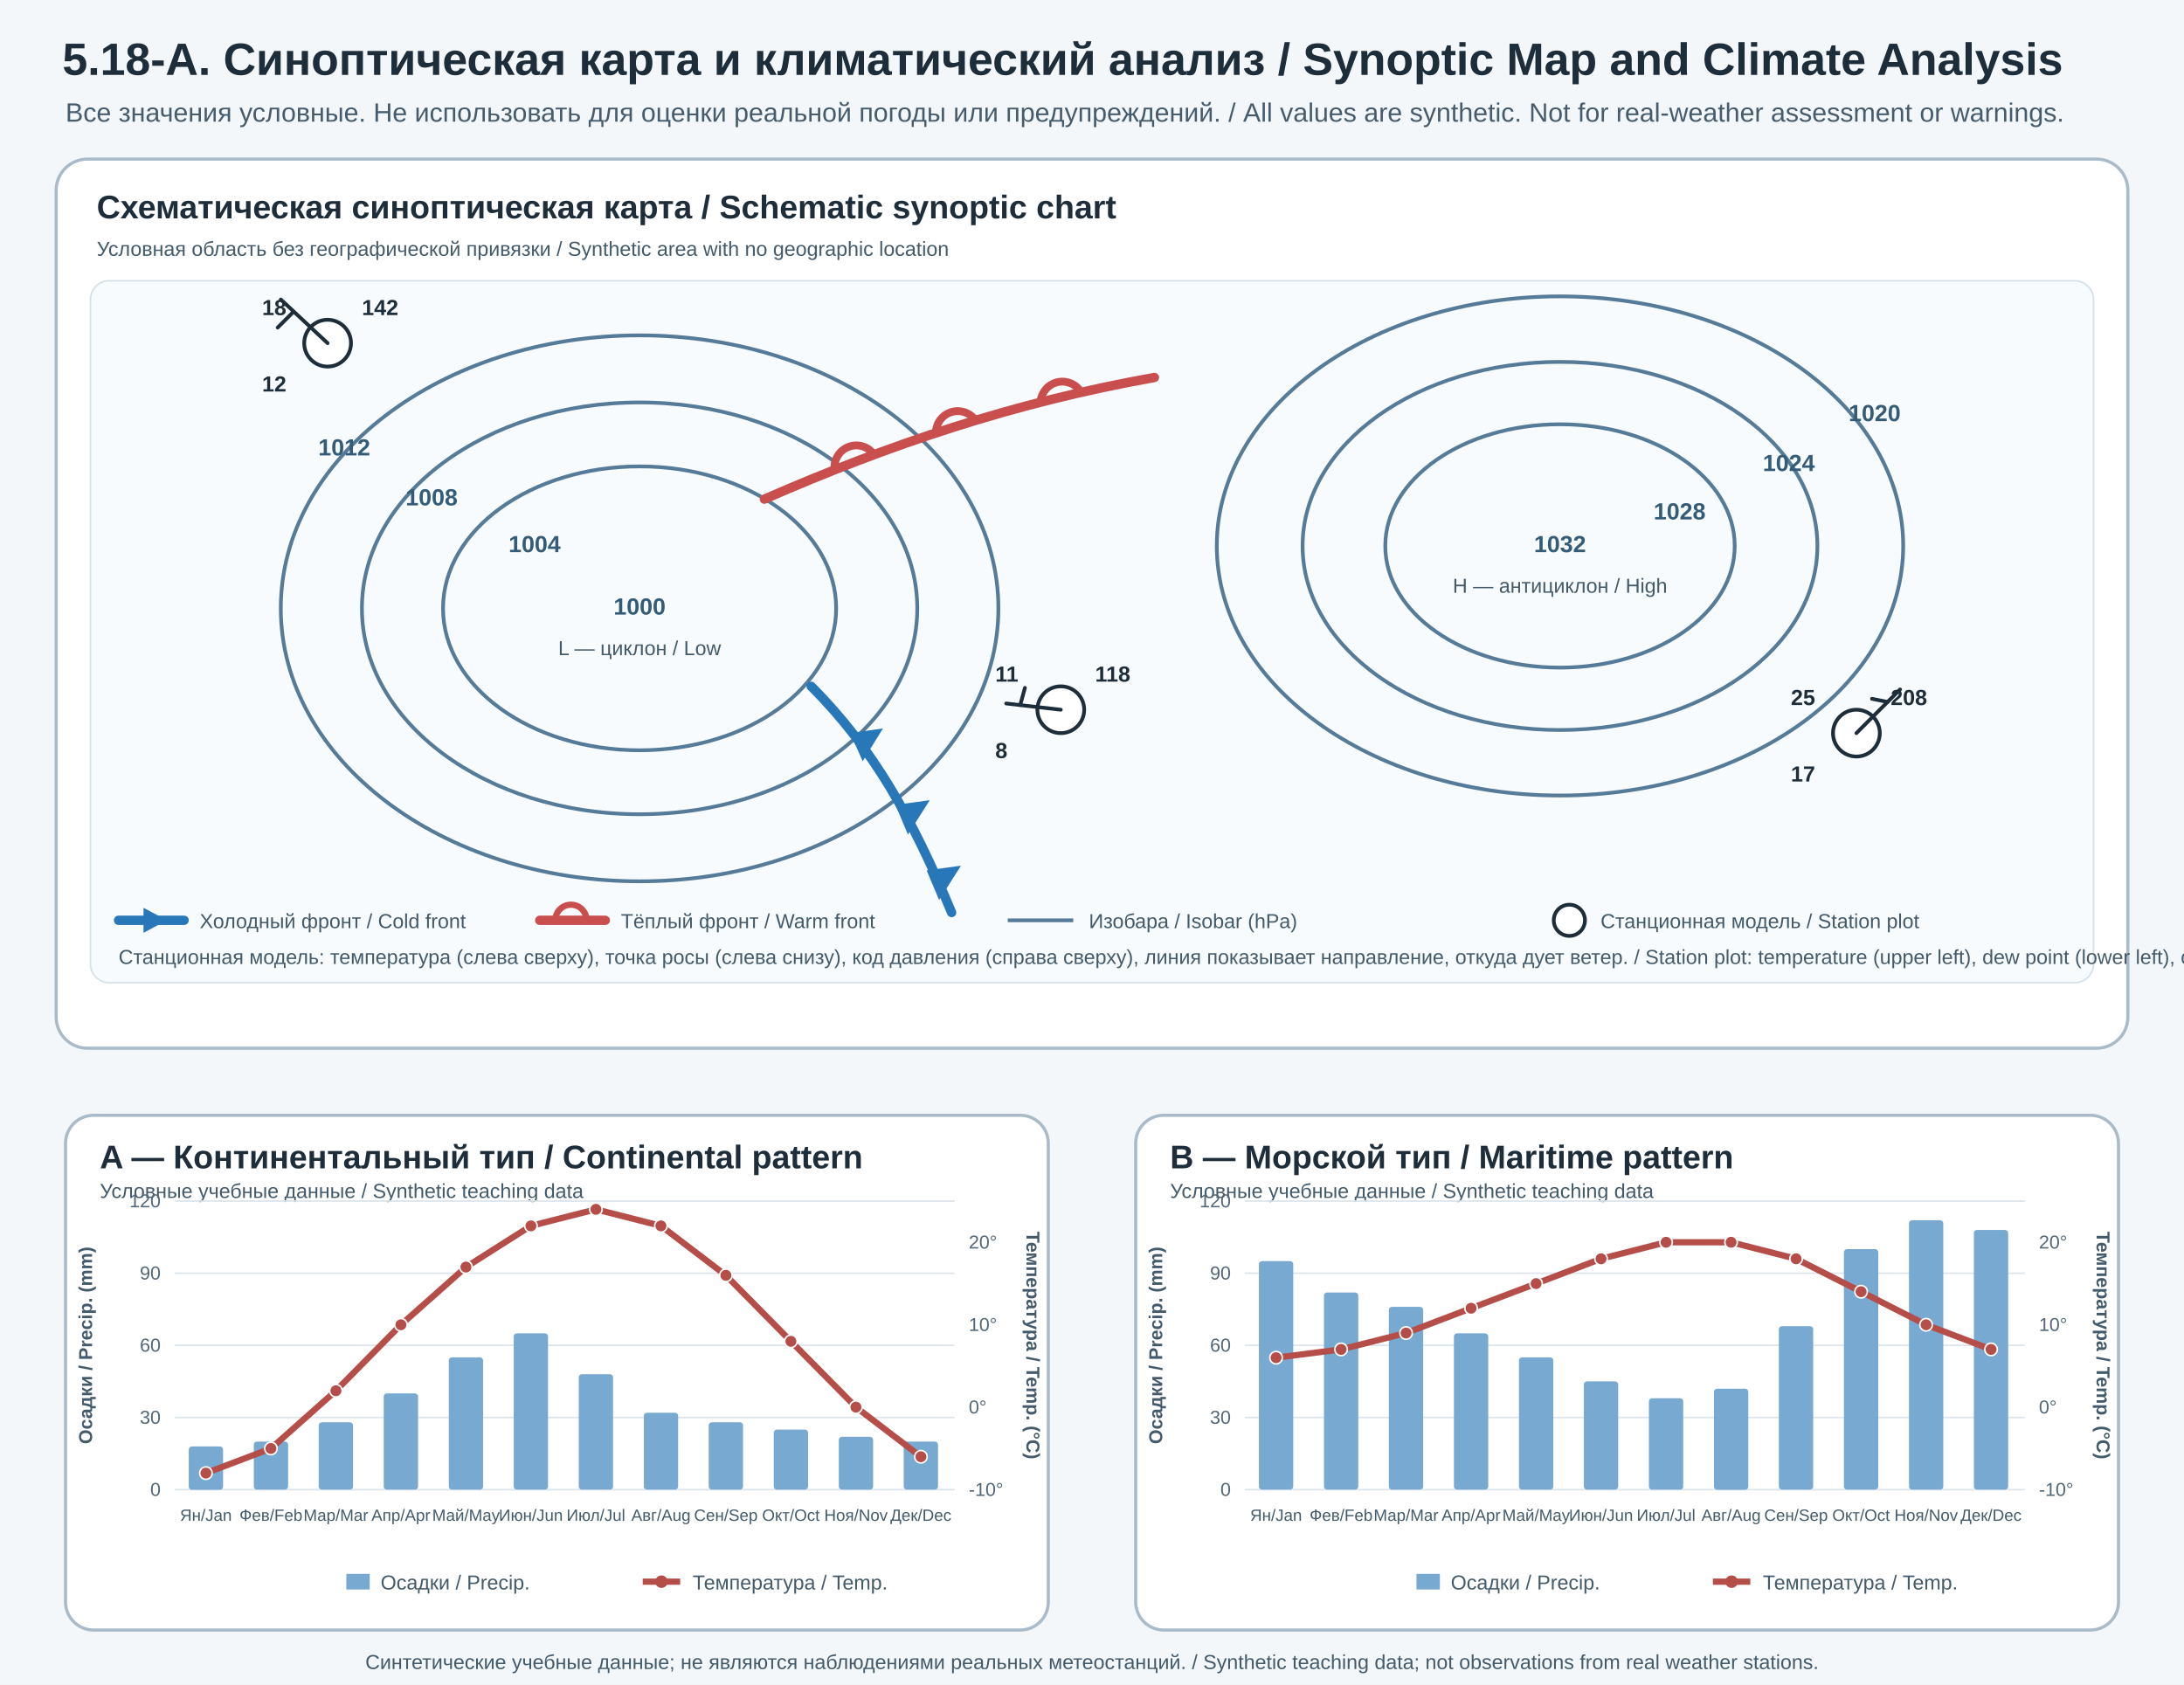
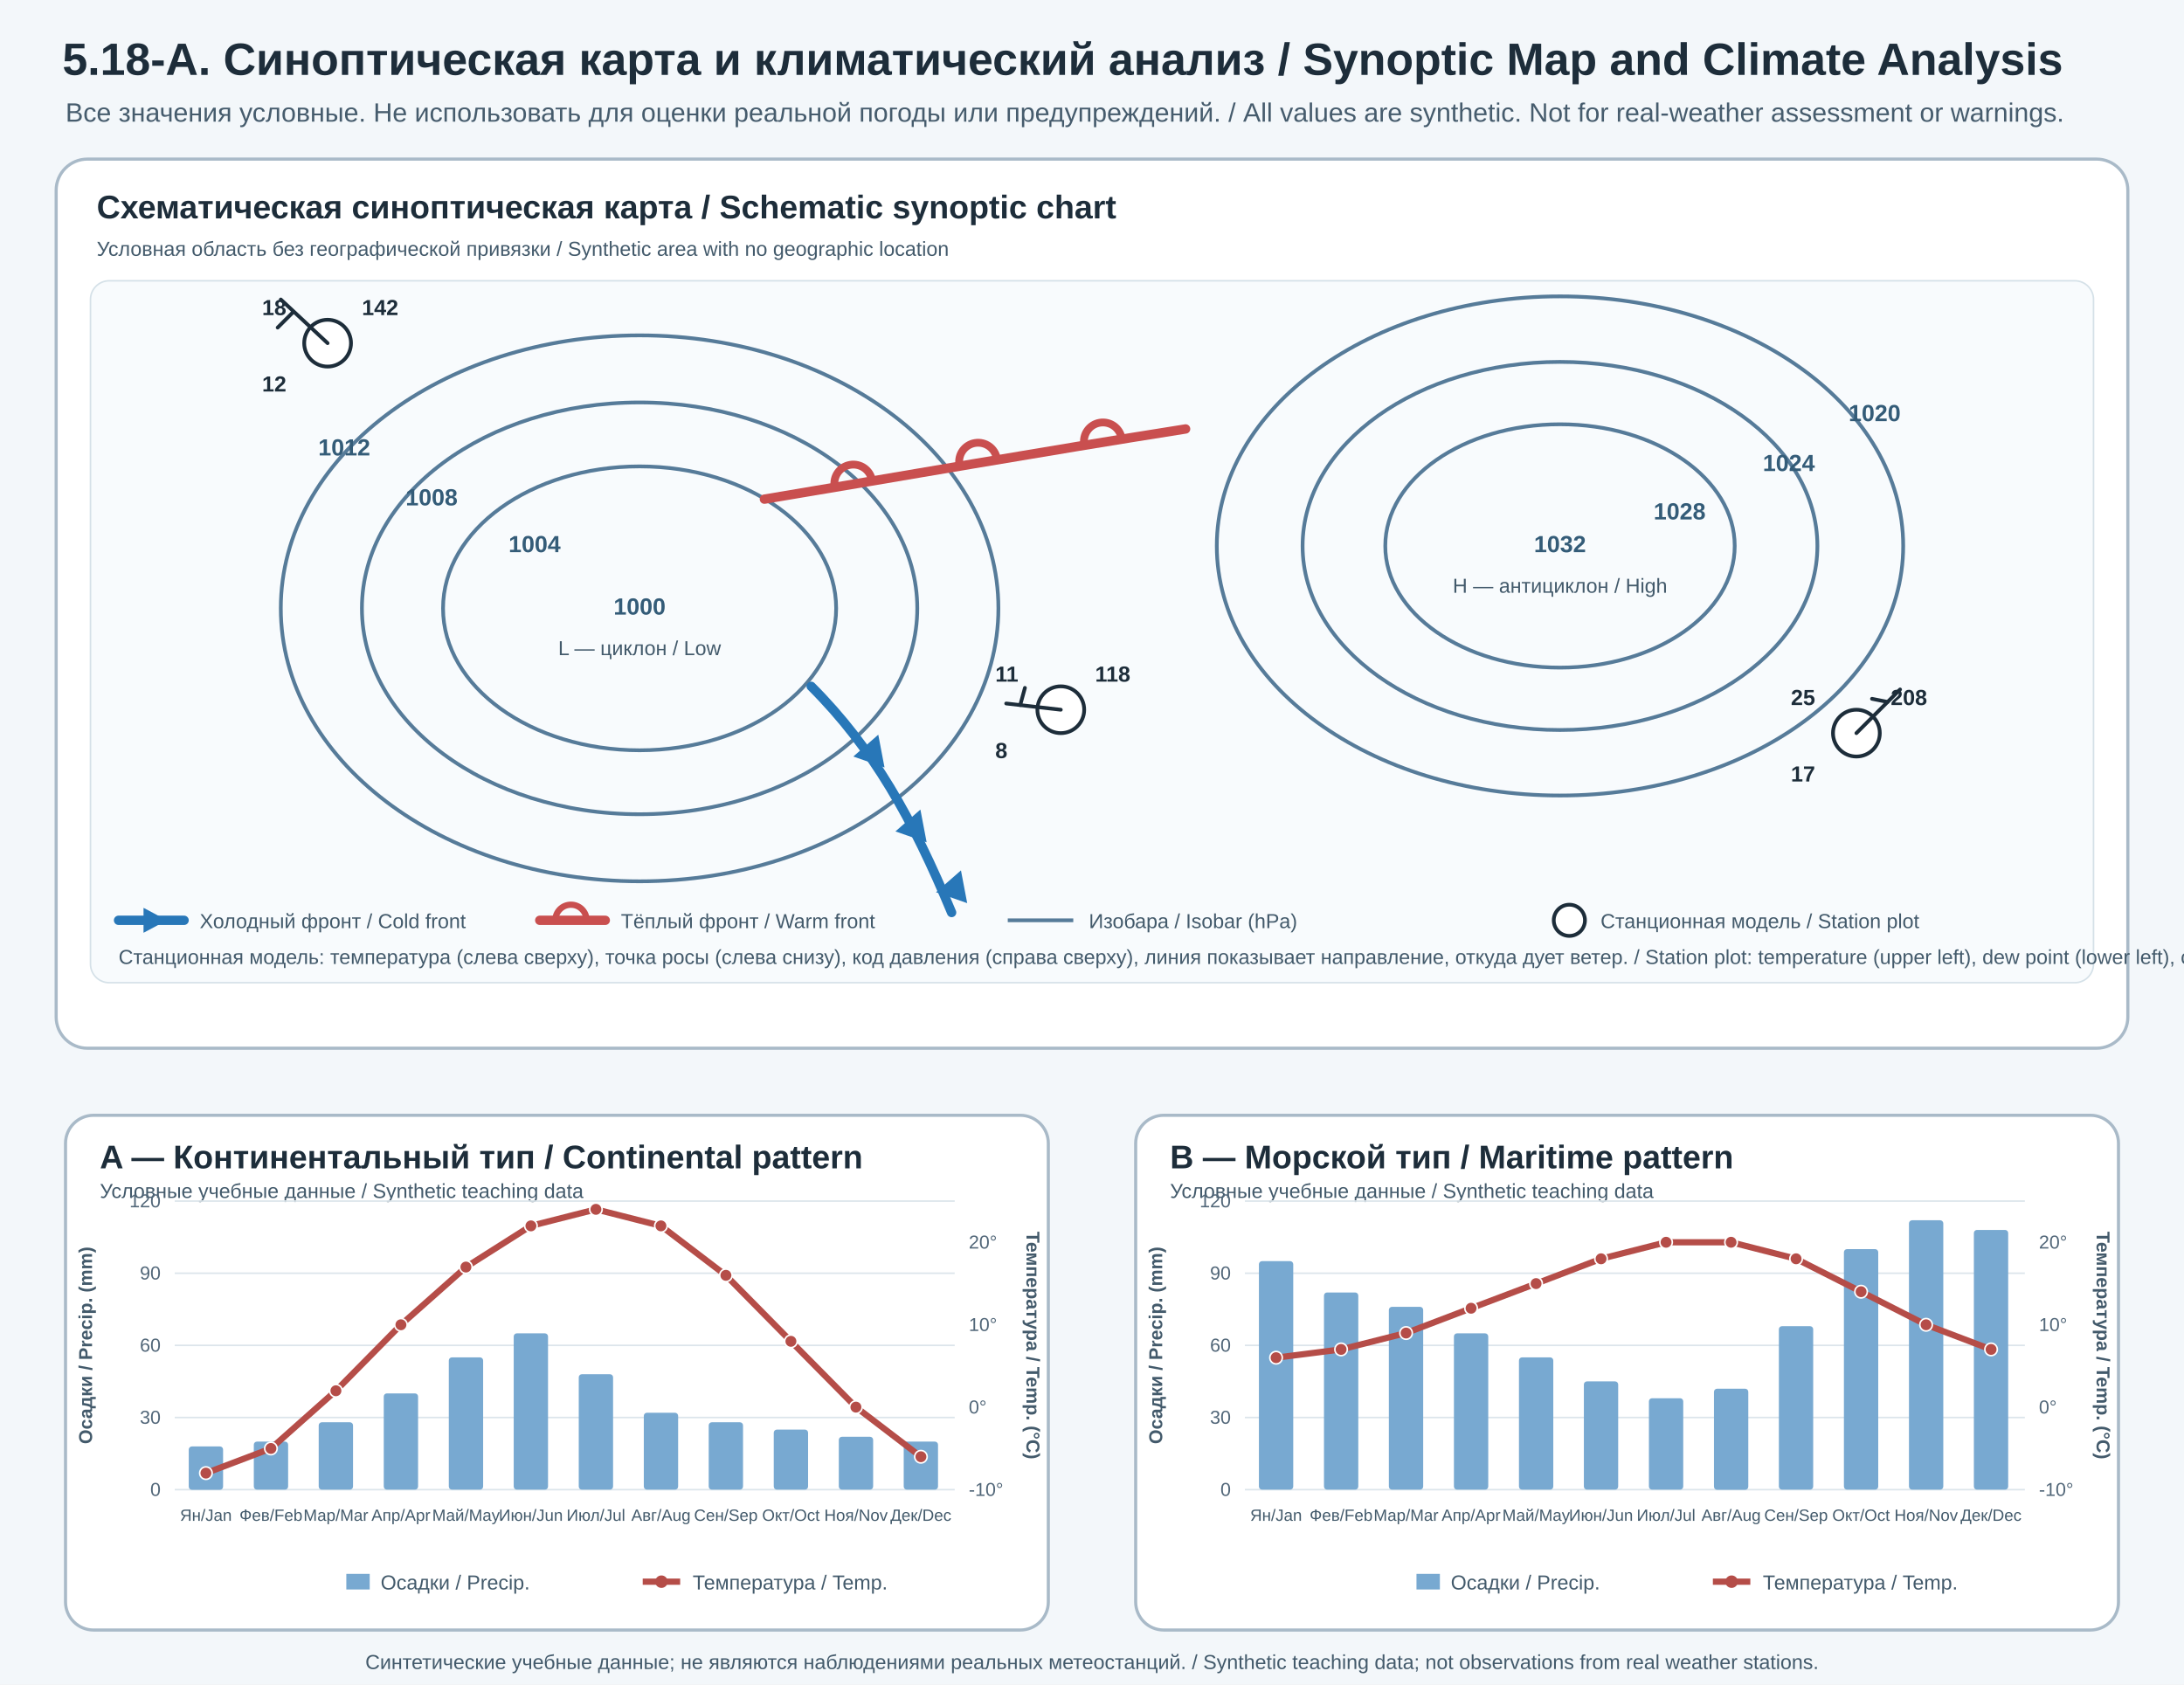
<svg xmlns="http://www.w3.org/2000/svg" viewBox="0 0 1400 1080" role="img" aria-labelledby="title desc">
  <style>
text{font-family:Arial,Helvetica,sans-serif;fill:#1D2D3A}.title{font-size:29px;font-weight:700}.sub{font-size:17px;fill:#465C6D}.panelTitle{font-size:21px;font-weight:700}.small{font-size:13px;fill:#435A6B}.tick{font-size:12px;fill:#526779}.month{font-size:10.5px;fill:#435A6B}.axis{font-size:12px;font-weight:600;fill:#435A6B}.iso{fill:none;stroke:#567B99;stroke-width:2.4}.isotext{font-size:15px;font-weight:700;fill:#345C78}.grid{stroke:#DCE5EB;stroke-width:1}.cold{fill:none;stroke:#2877B8;stroke-width:6;stroke-linecap:round}.warm{fill:none;stroke:#C94F4F;stroke-width:6;stroke-linecap:round}.station{fill:white;stroke:#1D2D3A;stroke-width:2.4}.stxt{font-size:14px;font-weight:700}.wind{stroke:#1D2D3A;stroke-width:2.4;stroke-linecap:round}
</style>
  <rect width="1400" height="1080" fill="#F3F7FA" />
  <text x="40" y="48" class="title">5.18-A. Синоптическая карта и климатический анализ / Synoptic Map and Climate Analysis</text>
  <text x="42" y="78" class="sub">Все значения условные. Не использовать для оценки реальной погоды или предупреждений. / All values are synthetic. Not for real-weather assessment or warnings.</text>
  <rect x="36" y="102" width="1328" height="570" rx="20" fill="#fff" stroke="#A9BAC8" stroke-width="2" />
  <text x="62" y="140" class="panelTitle">Схематическая синоптическая карта / Schematic synoptic chart</text>
  <text x="62" y="164" class="small">Условная область без географической привязки / Synthetic area with no geographic location</text>
  <rect x="58" y="180" width="1284" height="450" rx="12" fill="#F8FBFD" stroke="#D5E1E8" />
  <ellipse class="iso" cx="410" cy="390" rx="230" ry="175" />
  <ellipse class="iso" cx="410" cy="390" rx="178" ry="132" />
  <ellipse class="iso" cx="410" cy="390" rx="126" ry="91" />
  <text class="isotext" x="204" y="292">1012</text>
  <text class="isotext" x="260" y="324">1008</text>
  <text class="isotext" x="326" y="354">1004</text>
  <text class="isotext" x="410" y="394" text-anchor="middle">1000</text>
  <text x="410" y="420" text-anchor="middle" class="small">L — циклон / Low</text>
  <ellipse class="iso" cx="1000" cy="350" rx="220" ry="160" />
  <ellipse class="iso" cx="1000" cy="350" rx="165" ry="118" />
  <ellipse class="iso" cx="1000" cy="350" rx="112" ry="78" />
  <text class="isotext" x="1185" y="270">1020</text>
  <text class="isotext" x="1130" y="302">1024</text>
  <text class="isotext" x="1060" y="333">1028</text>
  <text class="isotext" x="1000" y="354" text-anchor="middle">1032</text>
  <text x="1000" y="380" text-anchor="middle" class="small">H — антициклон / High</text>
  <path class="cold" d="M 520 440 C 560 480, 585 525, 610 585" />
-   <polygon points="545,470 566,467 553,488" fill="#2877B8" />
-   <polygon points="574,516 596,513 582,535" fill="#2877B8" />
-   <polygon points="594,558 616,555 602,577" fill="#2877B8" />
-   <path class="warm" d="M 490 320 C 570 285, 650 258, 740 242" />
-   <path d="M 535 301 A 14 14 0 0 1 560 291 M 600 279 A 14 14 0 0 1 625 269 M 667 259 A 14 14 0 0 1 692 250" fill="none" stroke="#C94F4F" stroke-width="5" />
+   <polygon points="547,485 563,471 567,492" fill="#2877B8" />
+   <polygon points="574,533 590,519 594,540" fill="#2877B8" />
+   <polygon points="600,572 616,558 620,579" fill="#2877B8" />
+   <path class="warm" d="M 490 320 C 580 305, 665 290, 760 275" />
+   <path d="M 535 312 A 12 12 0 0 1 559 308 M 615 298 A 12 12 0 0 1 639 294 M 695 285 A 12 12 0 0 1 719 281" fill="none" stroke="#C94F4F" stroke-width="5" />
  <g transform="translate(210 220)">
    <circle class="station" r="15" />
    <text class="stxt" x="-42" y="-18">18</text>
    <text class="stxt" x="-42" y="31">12</text>
    <text class="stxt" x="22" y="-18">142</text>
    <line class="wind" x1="0" y1="0" x2="-30" y2="-28" />
    <line class="wind" x1="-22" y1="-20" x2="-32" y2="-10" />
  </g>
  <g transform="translate(680 455)">
    <circle class="station" r="15" />
    <text class="stxt" x="-42" y="-18">11</text>
    <text class="stxt" x="-42" y="31">8</text>
    <text class="stxt" x="22" y="-18">118</text>
    <line class="wind" x1="0" y1="0" x2="-35" y2="-4" />
    <line class="wind" x1="-26" y1="-3" x2="-23" y2="-14" />
  </g>
  <g transform="translate(1190 470)">
    <circle class="station" r="15" />
    <text class="stxt" x="-42" y="-18">25</text>
    <text class="stxt" x="-42" y="31">17</text>
    <text class="stxt" x="22" y="-18">208</text>
    <line class="wind" x1="0" y1="0" x2="28" y2="-28" />
    <line class="wind" x1="20" y1="-20" x2="10" y2="-22" />
  </g>
  <g transform="translate(76 590)">
    <line x1="0" y1="0" x2="42" y2="0" class="cold" />
    <polygon points="16,-8 31,0 16,8" fill="#2877B8" />
    <text x="52" y="5" class="small">Холодный фронт / Cold front</text>
    <line x1="270" y1="0" x2="312" y2="0" class="warm" />
    <path d="M 280 0 A 10 10 0 0 1 300 0" fill="none" stroke="#C94F4F" stroke-width="4" />
    <text x="322" y="5" class="small">Тёплый фронт / Warm front</text>
    <line x1="570" y1="0" x2="612" y2="0" class="iso" />
    <text x="622" y="5" class="small">Изобара / Isobar (hPa)</text>
    <circle cx="930" cy="0" r="10" class="station" />
    <text x="950" y="5" class="small">Станционная модель / Station plot</text>
  </g>
  <text x="76" y="618" class="small">Станционная модель: температура (слева сверху), точка росы (слева снизу), код давления (справа сверху), линия показывает направление, откуда дует ветер. / Station plot: temperature (upper left), dew point (lower left), coded pressure (upper right); the staff points from the direction the wind comes.</text>
  <g>
    <rect x="42" y="715" width="630" height="330" rx="18" fill="#fff" stroke="#A9BAC8" stroke-width="2" />
    <text x="64" y="749" class="panelTitle">A — Континентальный тип / Continental pattern</text>
    <text x="64" y="768" class="small">Условные учебные данные / Synthetic teaching data</text>
    <line x1="112" y1="955" x2="612" y2="955" class="grid" />
    <text x="103" y="959" class="tick" text-anchor="end">0</text>
    <line x1="112" y1="908.75" x2="612" y2="908.75" class="grid" />
    <text x="103" y="912.75" class="tick" text-anchor="end">30</text>
    <line x1="112" y1="862.5" x2="612" y2="862.5" class="grid" />
    <text x="103" y="866.5" class="tick" text-anchor="end">60</text>
    <line x1="112" y1="816.25" x2="612" y2="816.25" class="grid" />
    <text x="103" y="820.25" class="tick" text-anchor="end">90</text>
    <line x1="112" y1="770" x2="612" y2="770" class="grid" />
    <text x="103" y="774" class="tick" text-anchor="end">120</text>
    <rect x="121.0" y="927.3" width="22" height="27.8" fill="#78A9D1" rx="2" />
    <rect x="162.7" y="924.2" width="22" height="30.8" fill="#78A9D1" rx="2" />
    <rect x="204.3" y="911.8" width="22" height="43.2" fill="#78A9D1" rx="2" />
    <rect x="246.0" y="893.3" width="22" height="61.7" fill="#78A9D1" rx="2" />
    <rect x="287.7" y="870.2" width="22" height="84.8" fill="#78A9D1" rx="2" />
    <rect x="329.3" y="854.8" width="22" height="100.2" fill="#78A9D1" rx="2" />
    <rect x="371.0" y="881.0" width="22" height="74.0" fill="#78A9D1" rx="2" />
    <rect x="412.7" y="905.7" width="22" height="49.3" fill="#78A9D1" rx="2" />
    <rect x="454.3" y="911.8" width="22" height="43.2" fill="#78A9D1" rx="2" />
    <rect x="496.0" y="916.5" width="22" height="38.5" fill="#78A9D1" rx="2" />
    <rect x="537.7" y="921.1" width="22" height="33.9" fill="#78A9D1" rx="2" />
    <rect x="579.3" y="924.2" width="22" height="30.8" fill="#78A9D1" rx="2" />
    <path d="M 132.0 944.4 L 173.7 928.6 L 215.3 891.6 L 257.0 849.3 L 298.7 812.3 L 340.3 785.9 L 382.0 775.3 L 423.7 785.9 L 465.3 817.6 L 507.0 859.9 L 548.7 902.1 L 590.3 933.9" fill="none" stroke="#B54D48" stroke-width="4" stroke-linecap="round" stroke-linejoin="round" />
    <circle cx="132" cy="944.4" r="4" fill="#B54D48" stroke="white" stroke-width="1" />
    <circle cx="173.667" cy="928.6" r="4" fill="#B54D48" stroke="white" stroke-width="1" />
    <circle cx="215.333" cy="891.6" r="4" fill="#B54D48" stroke="white" stroke-width="1" />
    <circle cx="257" cy="849.3" r="4" fill="#B54D48" stroke="white" stroke-width="1" />
    <circle cx="298.667" cy="812.3" r="4" fill="#B54D48" stroke="white" stroke-width="1" />
    <circle cx="340.333" cy="785.9" r="4" fill="#B54D48" stroke="white" stroke-width="1" />
    <circle cx="382" cy="775.3" r="4" fill="#B54D48" stroke="white" stroke-width="1" />
    <circle cx="423.667" cy="785.9" r="4" fill="#B54D48" stroke="white" stroke-width="1" />
    <circle cx="465.333" cy="817.6" r="4" fill="#B54D48" stroke="white" stroke-width="1" />
    <circle cx="507" cy="859.9" r="4" fill="#B54D48" stroke="white" stroke-width="1" />
    <circle cx="548.667" cy="902.1" r="4" fill="#B54D48" stroke="white" stroke-width="1" />
    <circle cx="590.333" cy="933.9" r="4" fill="#B54D48" stroke="white" stroke-width="1" />
    <text x="132.0" y="975" class="month" text-anchor="middle">Ян/Jan</text>
    <text x="173.7" y="975" class="month" text-anchor="middle">Фев/Feb</text>
    <text x="215.3" y="975" class="month" text-anchor="middle">Мар/Mar</text>
    <text x="257.0" y="975" class="month" text-anchor="middle">Апр/Apr</text>
    <text x="298.7" y="975" class="month" text-anchor="middle">Май/May</text>
    <text x="340.3" y="975" class="month" text-anchor="middle">Июн/Jun</text>
    <text x="382.0" y="975" class="month" text-anchor="middle">Июл/Jul</text>
    <text x="423.7" y="975" class="month" text-anchor="middle">Авг/Aug</text>
    <text x="465.3" y="975" class="month" text-anchor="middle">Сен/Sep</text>
    <text x="507.0" y="975" class="month" text-anchor="middle">Окт/Oct</text>
    <text x="548.7" y="975" class="month" text-anchor="middle">Ноя/Nov</text>
    <text x="590.3" y="975" class="month" text-anchor="middle">Дек/Dec</text>
    <text x="621" y="959" class="tick">-10°</text>
    <text x="621" y="906.143" class="tick">0°</text>
    <text x="621" y="853.286" class="tick">10°</text>
    <text x="621" y="800.429" class="tick">20°</text>
    <text x="59" y="862.5" class="axis" transform="rotate(-90 59 862.5)" text-anchor="middle">Осадки / Precip. (mm)</text>
    <text x="658" y="862.5" class="axis" transform="rotate(90 658 862.5)" text-anchor="middle">Температура / Temp. (°C)</text>
    <rect x="222" y="1009" width="15" height="10" fill="#78A9D1" />
    <text x="244" y="1019" class="small">Осадки / Precip.</text>
    <line x1="412" y1="1014" x2="436" y2="1014" stroke="#B54D48" stroke-width="4" />
    <circle cx="424" cy="1014" r="4" fill="#B54D48" />
    <text x="444" y="1019" class="small">Температура / Temp.</text>
  </g>
  <g>
    <rect x="728" y="715" width="630" height="330" rx="18" fill="#fff" stroke="#A9BAC8" stroke-width="2" />
    <text x="750" y="749" class="panelTitle">B — Морской тип / Maritime pattern</text>
    <text x="750" y="768" class="small">Условные учебные данные / Synthetic teaching data</text>
    <line x1="798" y1="955" x2="1298" y2="955" class="grid" />
    <text x="789" y="959" class="tick" text-anchor="end">0</text>
    <line x1="798" y1="908.75" x2="1298" y2="908.75" class="grid" />
    <text x="789" y="912.75" class="tick" text-anchor="end">30</text>
    <line x1="798" y1="862.5" x2="1298" y2="862.5" class="grid" />
    <text x="789" y="866.5" class="tick" text-anchor="end">60</text>
    <line x1="798" y1="816.25" x2="1298" y2="816.25" class="grid" />
    <text x="789" y="820.25" class="tick" text-anchor="end">90</text>
    <line x1="798" y1="770" x2="1298" y2="770" class="grid" />
    <text x="789" y="774" class="tick" text-anchor="end">120</text>
    <rect x="807.0" y="808.5" width="22" height="146.5" fill="#78A9D1" rx="2" />
    <rect x="848.7" y="828.6" width="22" height="126.4" fill="#78A9D1" rx="2" />
    <rect x="890.3" y="837.8" width="22" height="117.2" fill="#78A9D1" rx="2" />
    <rect x="932.0" y="854.8" width="22" height="100.2" fill="#78A9D1" rx="2" />
    <rect x="973.7" y="870.2" width="22" height="84.8" fill="#78A9D1" rx="2" />
    <rect x="1015.3" y="885.6" width="22" height="69.4" fill="#78A9D1" rx="2" />
    <rect x="1057.0" y="896.4" width="22" height="58.6" fill="#78A9D1" rx="2" />
    <rect x="1098.7" y="890.3" width="22" height="64.8" fill="#78A9D1" rx="2" />
    <rect x="1140.3" y="850.2" width="22" height="104.8" fill="#78A9D1" rx="2" />
    <rect x="1182.0" y="800.8" width="22" height="154.2" fill="#78A9D1" rx="2" />
    <rect x="1223.7" y="782.3" width="22" height="172.7" fill="#78A9D1" rx="2" />
    <rect x="1265.3" y="788.5" width="22" height="166.5" fill="#78A9D1" rx="2" />
    <path d="M 818.0 870.4 L 859.7 865.1 L 901.3 854.6 L 943.0 838.7 L 984.7 822.9 L 1026.3 807.0 L 1068.0 796.4 L 1109.7 796.4 L 1151.3 807.0 L 1193.0 828.1 L 1234.7 849.3 L 1276.3 865.1" fill="none" stroke="#B54D48" stroke-width="4" stroke-linecap="round" stroke-linejoin="round" />
    <circle cx="818" cy="870.4" r="4" fill="#B54D48" stroke="white" stroke-width="1" />
    <circle cx="859.667" cy="865.1" r="4" fill="#B54D48" stroke="white" stroke-width="1" />
    <circle cx="901.333" cy="854.6" r="4" fill="#B54D48" stroke="white" stroke-width="1" />
    <circle cx="943" cy="838.7" r="4" fill="#B54D48" stroke="white" stroke-width="1" />
    <circle cx="984.667" cy="822.9" r="4" fill="#B54D48" stroke="white" stroke-width="1" />
    <circle cx="1026.333" cy="807.0" r="4" fill="#B54D48" stroke="white" stroke-width="1" />
    <circle cx="1068" cy="796.4" r="4" fill="#B54D48" stroke="white" stroke-width="1" />
    <circle cx="1109.667" cy="796.4" r="4" fill="#B54D48" stroke="white" stroke-width="1" />
    <circle cx="1151.333" cy="807.0" r="4" fill="#B54D48" stroke="white" stroke-width="1" />
    <circle cx="1193" cy="828.1" r="4" fill="#B54D48" stroke="white" stroke-width="1" />
    <circle cx="1234.667" cy="849.3" r="4" fill="#B54D48" stroke="white" stroke-width="1" />
    <circle cx="1276.333" cy="865.1" r="4" fill="#B54D48" stroke="white" stroke-width="1" />
    <text x="818.0" y="975" class="month" text-anchor="middle">Ян/Jan</text>
    <text x="859.7" y="975" class="month" text-anchor="middle">Фев/Feb</text>
    <text x="901.3" y="975" class="month" text-anchor="middle">Мар/Mar</text>
    <text x="943.0" y="975" class="month" text-anchor="middle">Апр/Apr</text>
    <text x="984.7" y="975" class="month" text-anchor="middle">Май/May</text>
    <text x="1026.3" y="975" class="month" text-anchor="middle">Июн/Jun</text>
    <text x="1068.0" y="975" class="month" text-anchor="middle">Июл/Jul</text>
    <text x="1109.7" y="975" class="month" text-anchor="middle">Авг/Aug</text>
    <text x="1151.3" y="975" class="month" text-anchor="middle">Сен/Sep</text>
    <text x="1193.0" y="975" class="month" text-anchor="middle">Окт/Oct</text>
    <text x="1234.7" y="975" class="month" text-anchor="middle">Ноя/Nov</text>
    <text x="1276.3" y="975" class="month" text-anchor="middle">Дек/Dec</text>
    <text x="1307" y="959" class="tick">-10°</text>
    <text x="1307" y="906.143" class="tick">0°</text>
    <text x="1307" y="853.286" class="tick">10°</text>
    <text x="1307" y="800.429" class="tick">20°</text>
    <text x="745" y="862.5" class="axis" transform="rotate(-90 745 862.5)" text-anchor="middle">Осадки / Precip. (mm)</text>
    <text x="1344" y="862.5" class="axis" transform="rotate(90 1344 862.5)" text-anchor="middle">Температура / Temp. (°C)</text>
    <rect x="908" y="1009" width="15" height="10" fill="#78A9D1" />
    <text x="930" y="1019" class="small">Осадки / Precip.</text>
    <line x1="1098" y1="1014" x2="1122" y2="1014" stroke="#B54D48" stroke-width="4" />
    <circle cx="1110" cy="1014" r="4" fill="#B54D48" />
    <text x="1130" y="1019" class="small">Температура / Temp.</text>
  </g>
  <text x="700" y="1070" text-anchor="middle" class="small">Синтетические учебные данные; не являются наблюдениями реальных метеостанций. / Synthetic teaching data; not observations from real weather stations.</text>
</svg>
